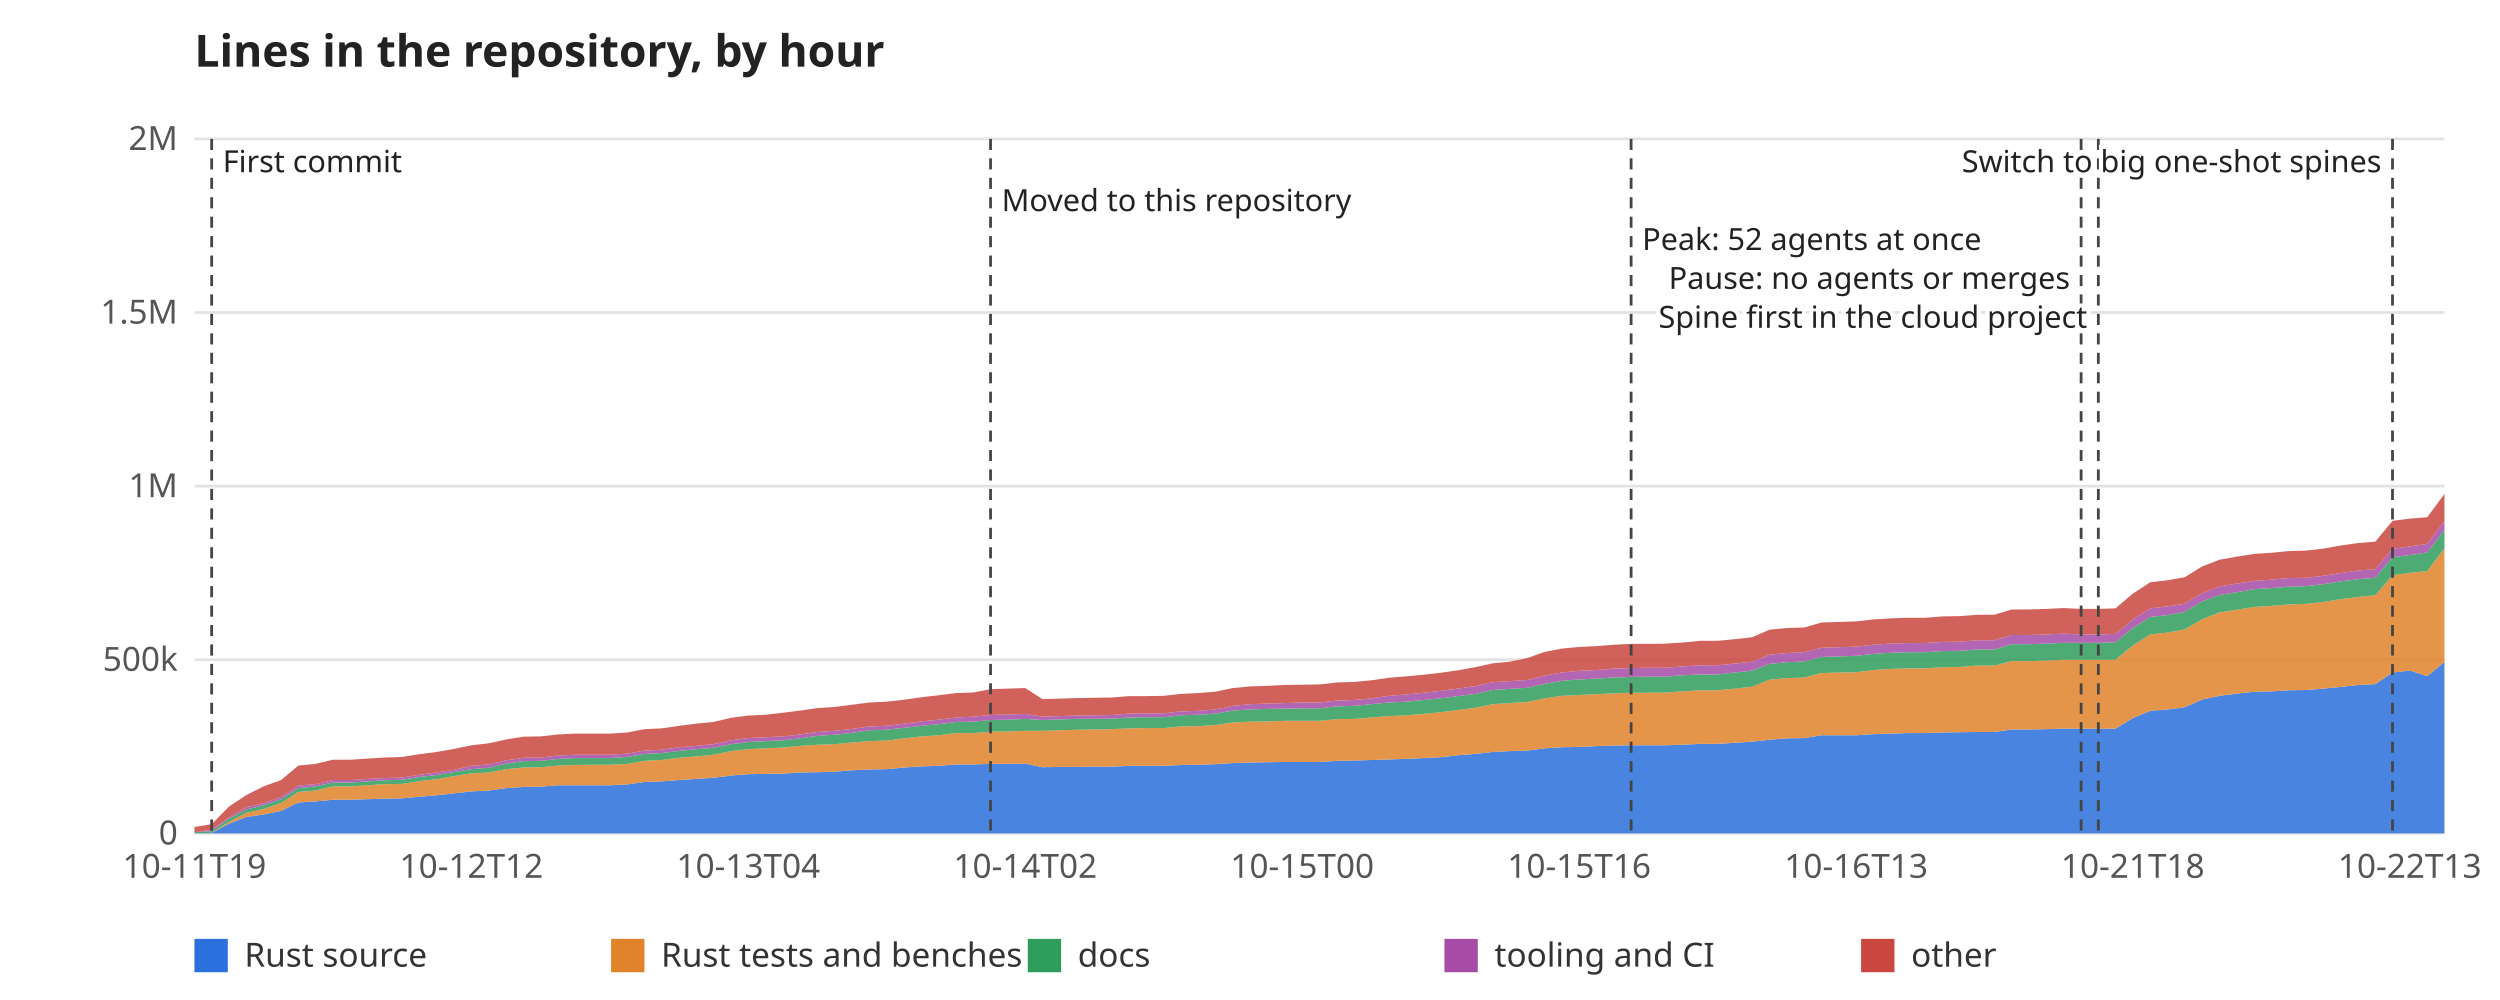
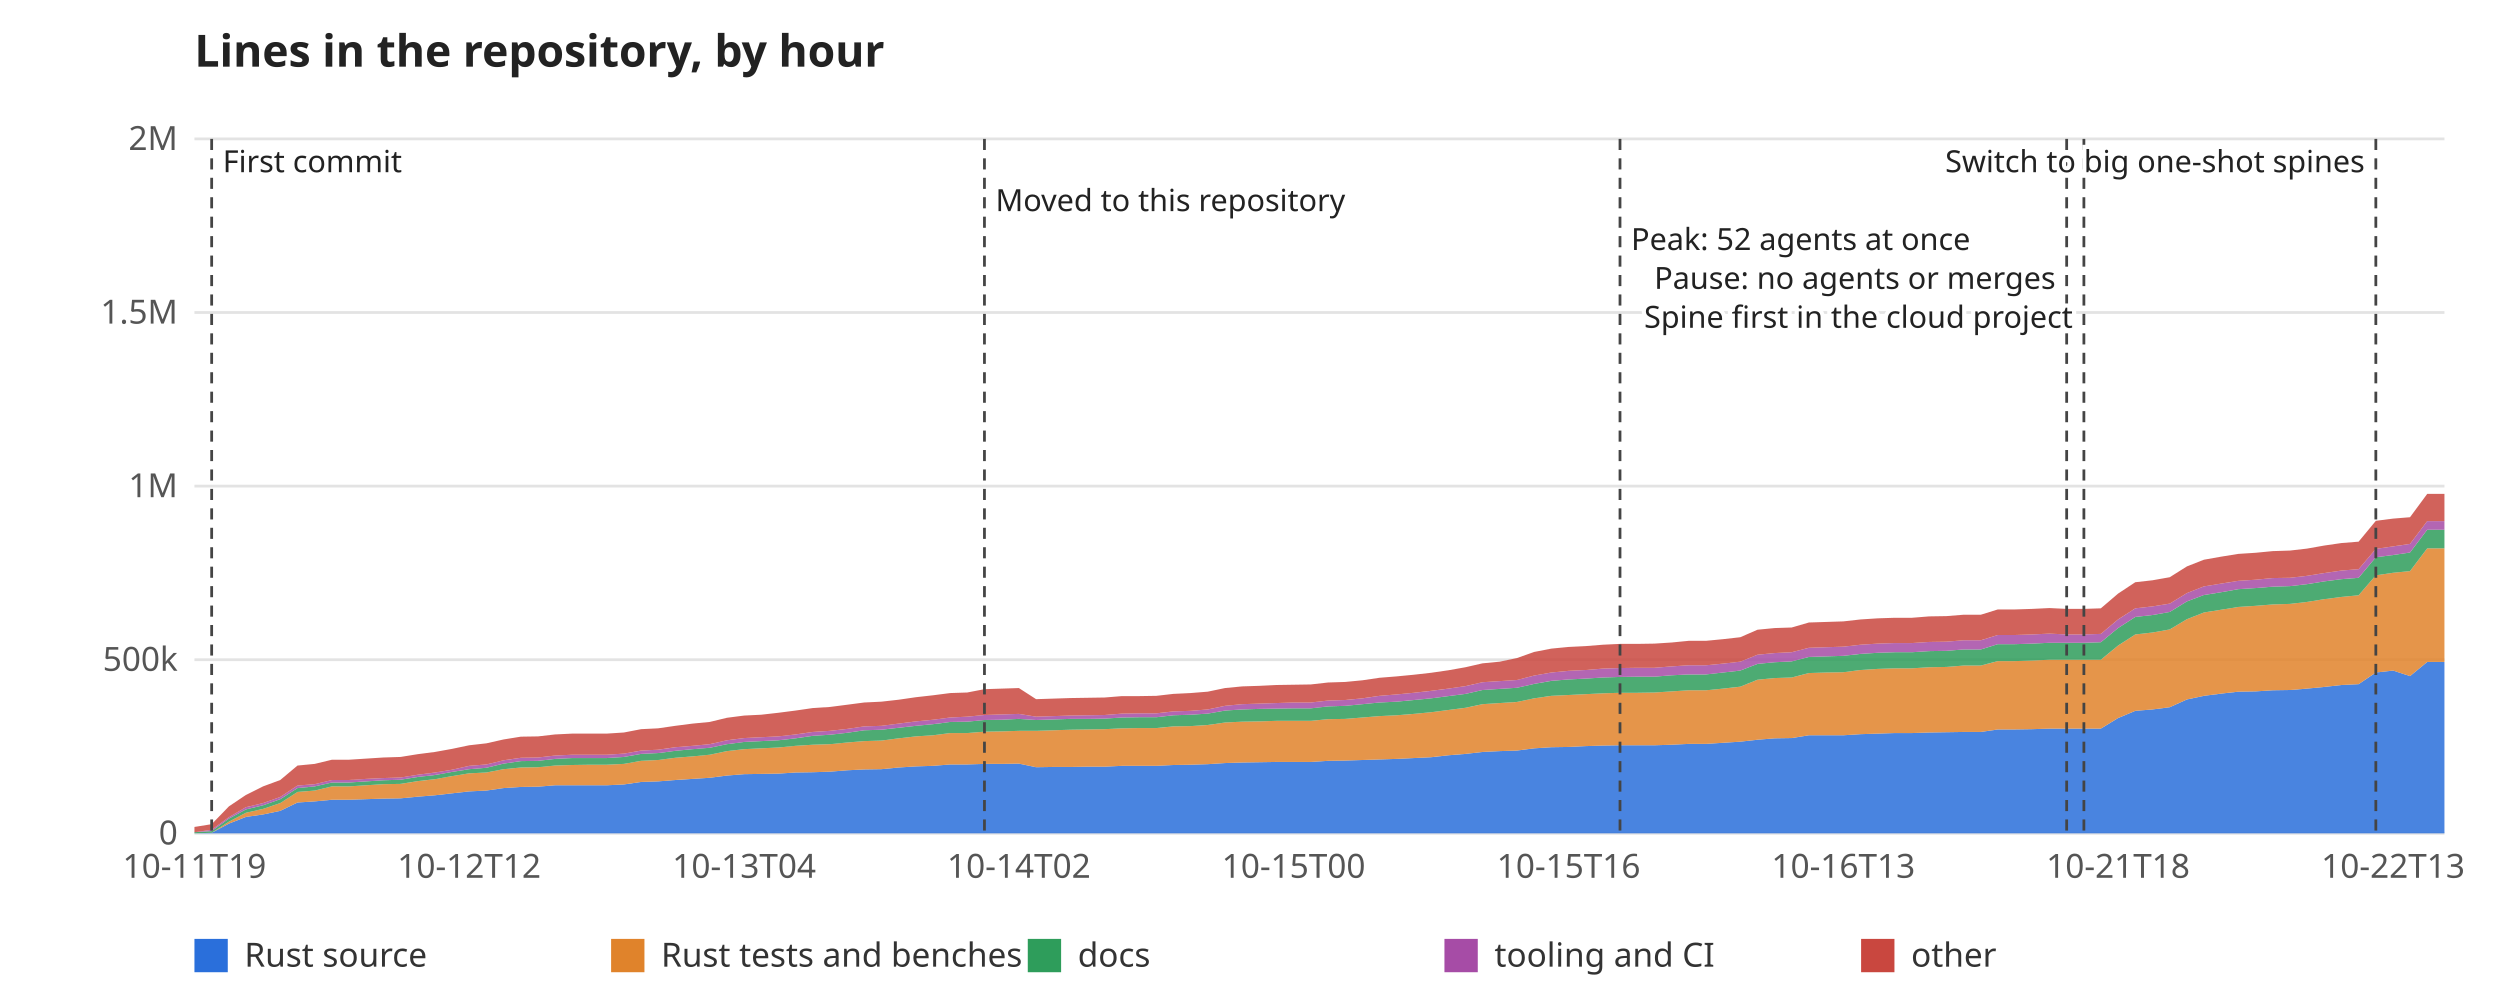
<svg xmlns="http://www.w3.org/2000/svg" viewBox="0 0 900 360" width="900" height="360" font-family="sans-serif" font-size="12">
  <rect width="900" height="360" fill="#fff" />
  <text x="70" y="24" font-size="16" font-weight="bold" fill="#222">Lines in the repository, by hour</text>
  <line x1="70" x2="880" y1="300.0" y2="300.0" stroke="#e3e3e3" />
  <text x="64" y="304.0" text-anchor="end" fill="#555">0</text>
  <line x1="70" x2="880" y1="237.5" y2="237.5" stroke="#e3e3e3" />
  <text x="64" y="241.5" text-anchor="end" fill="#555">500k</text>
  <line x1="70" x2="880" y1="175.0" y2="175.0" stroke="#e3e3e3" />
  <text x="64" y="179.0" text-anchor="end" fill="#555">1M</text>
  <line x1="70" x2="880" y1="112.5" y2="112.5" stroke="#e3e3e3" />
  <text x="64" y="116.5" text-anchor="end" fill="#555">1.5M</text>
  <line x1="70" x2="880" y1="50.0" y2="50.0" stroke="#e3e3e3" />
  <text x="64" y="54.0" text-anchor="end" fill="#555">2M</text>
  <text x="70.0" y="316" text-anchor="middle" fill="#555">10-11T19</text>
-   <text x="169.7" y="316" text-anchor="middle" fill="#555">10-12T12</text>
-   <text x="269.4" y="316" text-anchor="middle" fill="#555">10-13T04</text>
-   <text x="369.1" y="316" text-anchor="middle" fill="#555">10-14T02</text>
-   <text x="468.8" y="316" text-anchor="middle" fill="#555">10-15T00</text>
-   <text x="568.5" y="316" text-anchor="middle" fill="#555">10-15T16</text>
-   <text x="668.2" y="316" text-anchor="middle" fill="#555">10-16T13</text>
-   <text x="767.8" y="316" text-anchor="middle" fill="#555">10-21T18</text>
-   <text x="867.5" y="316" text-anchor="middle" fill="#555">10-22T13</text>
-   <polygon points="70.0,300.0 76.2,299.8 82.5,296.5 88.7,294.1 94.9,293.2 101.2,291.9 107.4,288.9 113.6,288.5 119.8,287.9 126.1,287.9 132.3,287.7 138.5,287.5 144.8,287.4 151.0,286.8 157.2,286.3 163.5,285.6 169.7,284.9 175.9,284.6 182.2,283.7 188.4,283.3 194.6,283.2 200.8,282.7 207.1,282.7 213.3,282.7 219.5,282.7 225.8,282.4 232.0,281.5 238.2,281.3 244.5,280.8 250.7,280.4 256.9,280.0 263.2,279.2 269.4,278.7 275.6,278.6 281.8,278.5 288.1,278.1 294.3,278.0 300.5,277.8 306.8,277.3 313.0,277.0 319.2,276.9 325.5,276.3 331.7,275.9 337.9,275.7 344.2,275.2 350.4,275.2 356.6,275.0 362.8,275.0 369.1,274.9 375.3,276.2 381.5,276.1 387.8,276.1 394.0,276.0 400.2,276.0 406.5,275.7 412.7,275.7 418.9,275.7 425.2,275.4 431.4,275.3 437.6,275.1 443.8,274.7 450.1,274.5 456.3,274.4 462.5,274.3 468.8,274.3 475.0,274.3 481.2,273.9 487.5,273.8 493.7,273.6 499.9,273.4 506.2,273.2 512.4,272.9 518.6,272.6 524.8,271.9 531.1,271.4 537.3,270.7 543.5,270.4 549.8,270.2 556.0,269.4 562.2,269.0 568.5,268.9 574.7,268.6 580.9,268.4 587.2,268.3 593.4,268.3 599.6,268.3 605.8,268.1 612.1,267.8 618.3,267.8 624.5,267.4 630.8,267.0 637.0,266.3 643.2,265.8 649.5,265.7 655.7,264.7 661.9,264.7 668.2,264.7 674.4,264.3 680.6,264.1 686.8,263.9 693.1,263.9 699.3,263.7 705.5,263.6 711.8,263.5 718.0,263.5 724.2,262.6 730.5,262.6 736.7,262.5 742.9,262.3 749.2,262.3 755.4,262.3 761.6,262.3 767.8,258.5 774.1,255.9 780.3,255.4 786.5,254.6 792.8,251.8 799.0,250.5 805.2,249.7 811.5,249.0 817.7,248.9 823.9,248.5 830.2,248.4 836.4,247.9 842.6,247.3 848.8,246.6 855.1,246.3 861.3,242.1 867.5,241.4 873.8,243.4 880.0,238.3 880.0,300.0 873.8,300.0 867.5,300.0 861.3,300.0 855.1,300.0 848.8,300.0 842.6,300.0 836.4,300.0 830.2,300.0 823.9,300.0 817.7,300.0 811.5,300.0 805.2,300.0 799.0,300.0 792.8,300.0 786.5,300.0 780.3,300.0 774.1,300.0 767.8,300.0 761.6,300.0 755.4,300.0 749.2,300.0 742.9,300.0 736.7,300.0 730.5,300.0 724.2,300.0 718.0,300.0 711.8,300.0 705.5,300.0 699.3,300.0 693.1,300.0 686.8,300.0 680.6,300.0 674.4,300.0 668.2,300.0 661.9,300.0 655.7,300.0 649.5,300.0 643.2,300.0 637.0,300.0 630.8,300.0 624.5,300.0 618.3,300.0 612.1,300.0 605.8,300.0 599.6,300.0 593.4,300.0 587.2,300.0 580.9,300.0 574.7,300.0 568.5,300.0 562.2,300.0 556.0,300.0 549.8,300.0 543.5,300.0 537.3,300.0 531.1,300.0 524.8,300.0 518.6,300.0 512.4,300.0 506.2,300.0 499.9,300.0 493.7,300.0 487.5,300.0 481.2,300.0 475.0,300.0 468.8,300.0 462.5,300.0 456.3,300.0 450.1,300.0 443.8,300.0 437.6,300.0 431.4,300.0 425.2,300.0 418.9,300.0 412.7,300.0 406.5,300.0 400.2,300.0 394.0,300.0 387.8,300.0 381.5,300.0 375.3,300.0 369.1,300.0 362.8,300.0 356.6,300.0 350.4,300.0 344.2,300.0 337.9,300.0 331.7,300.0 325.5,300.0 319.2,300.0 313.0,300.0 306.8,300.0 300.5,300.0 294.3,300.0 288.1,300.0 281.8,300.0 275.6,300.0 269.4,300.0 263.2,300.0 256.9,300.0 250.7,300.0 244.5,300.0 238.2,300.0 232.0,300.0 225.8,300.0 219.5,300.0 213.3,300.0 207.1,300.0 200.8,300.0 194.6,300.0 188.4,300.0 182.2,300.0 175.9,300.0 169.7,300.0 163.5,300.0 157.2,300.0 151.0,300.0 144.8,300.0 138.5,300.0 132.3,300.0 126.1,300.0 119.8,300.0 113.6,300.0 107.4,300.0 101.2,300.0 94.9,300.0 88.7,300.0 82.5,300.0 76.2,300.0 70.0,300.0" fill="#2a6fdb" fill-opacity="0.85" />
-   <polygon points="70.0,300.0 76.2,299.8 82.5,295.8 88.7,292.6 94.9,291.2 101.2,289.1 107.4,285.1 113.6,284.6 119.8,283.1 126.1,283.1 132.3,282.7 138.5,282.3 144.8,282.2 151.0,281.2 157.2,280.5 163.5,279.4 169.7,278.4 175.9,278.1 182.2,276.9 188.4,276.3 194.6,276.2 200.8,275.6 207.1,275.4 213.3,275.3 219.5,275.3 225.8,275.0 232.0,273.9 238.2,273.6 244.5,272.8 250.7,272.3 256.9,271.7 263.2,270.4 269.4,269.7 275.6,269.4 281.8,269.1 288.1,268.5 294.3,268.1 300.5,267.9 306.8,267.3 313.0,266.8 319.2,266.6 325.5,265.8 331.7,265.1 337.9,264.7 344.2,263.9 350.4,263.9 356.6,263.4 362.8,263.3 369.1,263.1 375.3,263.1 381.5,262.9 387.8,262.7 394.0,262.6 400.2,262.5 406.5,262.2 412.7,262.1 418.9,262.1 425.2,261.5 431.4,261.4 437.6,261.0 443.8,260.1 450.1,259.8 456.3,259.7 462.5,259.5 468.8,259.5 475.0,259.5 481.2,258.9 487.5,258.8 493.7,258.3 499.9,257.8 506.2,257.5 512.4,257.0 518.6,256.4 524.8,255.6 531.1,254.8 537.3,253.5 543.5,253.1 549.8,252.7 556.0,251.4 562.2,250.5 568.5,250.2 574.7,249.9 580.9,249.6 587.2,249.4 593.4,249.4 599.6,249.3 605.8,248.9 612.1,248.5 618.3,248.5 624.5,247.9 630.8,247.2 637.0,244.7 643.2,244.1 649.5,243.9 655.7,242.3 661.9,242.1 668.2,242.0 674.4,241.2 680.6,240.8 686.8,240.6 693.1,240.6 699.3,240.2 705.5,240.1 711.8,239.6 718.0,239.6 724.2,238.0 730.5,238.0 736.7,237.8 742.9,237.5 749.2,237.5 755.4,237.5 761.6,237.5 767.8,232.4 774.1,228.4 780.3,227.7 786.5,226.6 792.8,222.9 799.0,220.5 805.2,219.5 811.5,218.5 817.7,218.1 823.9,217.6 830.2,217.4 836.4,216.7 842.6,215.7 848.8,214.9 855.1,214.3 861.3,207.1 867.5,206.2 873.8,205.6 880.0,197.4 880.0,238.3 873.8,243.4 867.5,241.4 861.3,242.1 855.1,246.3 848.8,246.6 842.6,247.3 836.4,247.9 830.2,248.4 823.9,248.5 817.7,248.9 811.5,249.0 805.2,249.7 799.0,250.5 792.8,251.8 786.5,254.6 780.3,255.4 774.1,255.9 767.8,258.5 761.6,262.3 755.4,262.3 749.2,262.3 742.9,262.3 736.7,262.5 730.5,262.6 724.2,262.6 718.0,263.5 711.8,263.5 705.5,263.6 699.3,263.7 693.1,263.9 686.8,263.9 680.6,264.1 674.4,264.3 668.2,264.7 661.9,264.7 655.7,264.7 649.5,265.7 643.2,265.8 637.0,266.3 630.8,267.0 624.5,267.4 618.3,267.8 612.1,267.8 605.8,268.1 599.6,268.3 593.4,268.3 587.2,268.3 580.9,268.4 574.7,268.6 568.5,268.9 562.2,269.0 556.0,269.4 549.8,270.2 543.5,270.4 537.3,270.7 531.1,271.4 524.8,271.9 518.6,272.6 512.4,272.9 506.2,273.2 499.9,273.4 493.7,273.6 487.5,273.8 481.2,273.9 475.0,274.3 468.8,274.3 462.5,274.3 456.3,274.4 450.1,274.5 443.8,274.7 437.6,275.1 431.4,275.3 425.2,275.4 418.9,275.7 412.7,275.7 406.5,275.7 400.2,276.0 394.0,276.0 387.8,276.1 381.5,276.1 375.3,276.2 369.1,274.9 362.8,275.0 356.6,275.0 350.4,275.2 344.2,275.2 337.9,275.7 331.7,275.9 325.5,276.3 319.2,276.9 313.0,277.0 306.8,277.3 300.5,277.8 294.3,278.0 288.1,278.1 281.8,278.5 275.6,278.6 269.4,278.7 263.2,279.2 256.9,280.0 250.7,280.4 244.5,280.8 238.2,281.3 232.0,281.5 225.8,282.4 219.5,282.7 213.3,282.7 207.1,282.7 200.8,282.7 194.6,283.2 188.4,283.3 182.2,283.7 175.9,284.6 169.7,284.9 163.5,285.6 157.2,286.3 151.0,286.8 144.8,287.4 138.5,287.5 132.3,287.7 126.1,287.9 119.8,287.9 113.6,288.5 107.4,288.9 101.2,291.9 94.9,293.2 88.7,294.1 82.5,296.5 76.2,299.8 70.0,300.0" fill="#e0832b" fill-opacity="0.85" />
-   <polygon points="70.0,299.6 76.2,299.2 82.5,294.7 88.7,291.4 94.9,289.9 101.2,287.7 107.4,283.7 113.6,283.1 119.8,281.7 126.1,281.7 132.3,281.3 138.5,280.9 144.8,280.7 151.0,279.7 157.2,279.0 163.5,277.9 169.7,276.9 175.9,276.4 182.2,274.9 188.4,274.0 194.6,273.9 200.8,273.2 207.1,272.9 213.3,272.9 219.5,272.9 225.8,272.5 232.0,271.4 238.2,271.1 244.5,270.3 250.7,269.7 256.9,269.2 263.2,267.9 269.4,267.1 275.6,266.8 281.8,266.5 288.1,265.8 294.3,264.9 300.5,264.5 306.8,263.8 313.0,262.9 319.2,262.7 325.5,262.0 331.7,261.3 337.9,260.7 344.2,259.9 350.4,259.8 356.6,259.2 362.8,259.1 369.1,258.8 375.3,259.2 381.5,259.0 387.8,258.8 394.0,258.8 400.2,258.7 406.5,258.3 412.7,258.2 418.9,258.2 425.2,257.5 431.4,257.3 437.6,256.9 443.8,255.8 450.1,255.4 456.3,255.2 462.5,255.1 468.8,255.0 475.0,255.0 481.2,254.3 487.5,254.1 493.7,253.5 499.9,252.9 506.2,252.6 512.4,252.0 518.6,251.4 524.8,250.6 531.1,249.8 537.3,248.4 543.5,248.0 549.8,247.6 556.0,246.2 562.2,245.1 568.5,244.6 574.7,244.3 580.9,243.9 587.2,243.7 593.4,243.6 599.6,243.6 605.8,243.1 612.1,242.8 618.3,242.8 624.5,242.1 630.8,241.4 637.0,239.0 643.2,238.4 649.5,238.1 655.7,236.5 661.9,236.3 668.2,236.1 674.4,235.4 680.6,235.0 686.8,234.8 693.1,234.8 699.3,234.4 705.5,234.3 711.8,233.8 718.0,233.8 724.2,231.9 730.5,231.9 736.7,231.7 742.9,231.4 749.2,231.4 755.4,231.4 761.6,231.2 767.8,226.1 774.1,222.1 780.3,221.4 786.5,220.3 792.8,216.5 799.0,214.2 805.2,213.2 811.5,212.1 817.7,211.7 823.9,211.2 830.2,211.0 836.4,210.3 842.6,209.3 848.8,208.5 855.1,208.0 861.3,200.6 867.5,199.8 873.8,198.9 880.0,190.7 880.0,197.4 873.8,205.6 867.5,206.2 861.3,207.1 855.1,214.3 848.8,214.9 842.6,215.7 836.4,216.7 830.2,217.4 823.9,217.6 817.7,218.1 811.5,218.5 805.2,219.5 799.0,220.5 792.8,222.9 786.5,226.6 780.3,227.7 774.1,228.4 767.8,232.4 761.6,237.5 755.4,237.5 749.2,237.5 742.9,237.5 736.7,237.8 730.5,238.0 724.2,238.0 718.0,239.6 711.8,239.6 705.5,240.1 699.3,240.2 693.1,240.6 686.8,240.6 680.6,240.8 674.4,241.2 668.2,242.0 661.9,242.1 655.7,242.3 649.5,243.9 643.2,244.1 637.0,244.7 630.8,247.2 624.5,247.9 618.3,248.5 612.1,248.5 605.8,248.9 599.6,249.3 593.4,249.4 587.2,249.4 580.9,249.6 574.7,249.9 568.5,250.2 562.2,250.5 556.0,251.4 549.8,252.7 543.5,253.1 537.3,253.5 531.1,254.8 524.8,255.6 518.6,256.4 512.4,257.0 506.2,257.5 499.9,257.8 493.7,258.3 487.5,258.8 481.2,258.9 475.0,259.5 468.8,259.5 462.5,259.5 456.3,259.7 450.1,259.8 443.8,260.1 437.6,261.0 431.4,261.4 425.2,261.5 418.9,262.1 412.7,262.1 406.5,262.2 400.2,262.5 394.0,262.6 387.8,262.7 381.5,262.9 375.3,263.1 369.1,263.1 362.8,263.3 356.6,263.4 350.4,263.9 344.2,263.9 337.9,264.7 331.7,265.1 325.5,265.8 319.2,266.6 313.0,266.8 306.8,267.3 300.5,267.9 294.3,268.1 288.1,268.5 281.8,269.1 275.6,269.4 269.4,269.7 263.2,270.4 256.9,271.7 250.7,272.3 244.5,272.8 238.2,273.6 232.0,273.9 225.8,275.0 219.5,275.3 213.3,275.3 207.1,275.4 200.8,275.6 194.6,276.2 188.4,276.3 182.2,276.9 175.9,278.1 169.7,278.4 163.5,279.4 157.2,280.5 151.0,281.2 144.8,282.2 138.5,282.3 132.3,282.7 126.1,283.1 119.8,283.1 113.6,284.6 107.4,285.1 101.2,289.1 94.9,291.2 88.7,292.6 82.5,295.8 76.2,299.8 70.0,300.0" fill="#2e9d5b" fill-opacity="0.85" />
-   <polygon points="70.0,299.6 76.2,298.7 82.5,294.2 88.7,290.6 94.9,289.1 101.2,286.9 107.4,282.8 113.6,282.3 119.8,280.8 126.1,280.8 132.3,280.4 138.5,280.1 144.8,279.9 151.0,278.9 157.2,278.1 163.5,277.1 169.7,275.7 175.9,275.2 182.2,273.7 188.4,272.8 194.6,272.7 200.8,272.0 207.1,271.7 213.3,271.7 219.5,271.7 225.8,271.3 232.0,270.2 238.2,269.9 244.5,269.0 250.7,268.5 256.9,267.9 263.2,266.5 269.4,265.7 275.6,265.4 281.8,265.1 288.1,264.4 294.3,263.5 300.5,263.1 306.8,262.4 313.0,261.5 319.2,261.3 325.5,260.5 331.7,259.7 337.9,259.1 344.2,258.3 350.4,258.0 356.6,257.4 362.8,257.2 369.1,257.0 375.3,258.0 381.5,257.8 387.8,257.6 394.0,257.5 400.2,257.4 406.5,256.9 412.7,256.8 418.9,256.8 425.2,256.1 431.4,255.9 437.6,255.4 443.8,254.1 450.1,253.5 456.3,253.3 462.5,253.1 468.8,252.9 475.0,252.9 481.2,252.2 487.5,252.0 493.7,251.4 499.9,250.5 506.2,250.0 512.4,249.4 518.6,248.7 524.8,247.9 531.1,247.0 537.3,245.6 543.5,245.2 549.8,244.8 556.0,243.2 562.2,242.1 568.5,241.5 574.7,241.2 580.9,240.7 587.2,240.5 593.4,240.4 599.6,240.4 605.8,239.9 612.1,239.5 618.3,239.5 624.5,238.9 630.8,238.2 637.0,235.7 643.2,235.1 649.5,234.8 655.7,233.2 661.9,233.0 668.2,232.8 674.4,232.1 680.6,231.7 686.8,231.5 693.1,231.5 699.3,231.1 705.5,231.0 711.8,230.5 718.0,230.5 724.2,228.6 730.5,228.6 736.7,228.4 742.9,228.1 749.2,228.4 755.4,228.4 761.6,228.2 767.8,223.0 774.1,219.0 780.3,218.3 786.5,217.3 792.8,213.5 799.0,211.1 805.2,210.1 811.5,209.1 817.7,208.7 823.9,208.1 830.2,208.0 836.4,207.3 842.6,206.3 848.8,205.4 855.1,204.9 861.3,197.6 867.5,196.7 873.8,195.8 880.0,187.6 880.0,190.7 873.8,198.9 867.5,199.8 861.3,200.6 855.1,208.0 848.8,208.5 842.6,209.3 836.4,210.3 830.2,211.0 823.9,211.2 817.7,211.7 811.5,212.1 805.2,213.2 799.0,214.2 792.8,216.5 786.5,220.3 780.3,221.4 774.1,222.1 767.8,226.1 761.6,231.2 755.4,231.4 749.2,231.4 742.9,231.4 736.7,231.7 730.5,231.9 724.2,231.9 718.0,233.8 711.8,233.8 705.5,234.3 699.3,234.4 693.1,234.8 686.8,234.8 680.6,235.0 674.4,235.4 668.2,236.1 661.9,236.3 655.7,236.5 649.5,238.1 643.2,238.4 637.0,239.0 630.8,241.4 624.5,242.1 618.3,242.8 612.1,242.8 605.8,243.1 599.6,243.6 593.4,243.6 587.2,243.7 580.9,243.9 574.7,244.3 568.5,244.6 562.2,245.1 556.0,246.2 549.8,247.6 543.5,248.0 537.3,248.4 531.1,249.8 524.8,250.6 518.6,251.4 512.4,252.0 506.2,252.6 499.9,252.9 493.7,253.5 487.5,254.1 481.2,254.3 475.0,255.0 468.8,255.0 462.5,255.1 456.3,255.2 450.1,255.4 443.8,255.8 437.6,256.9 431.4,257.3 425.2,257.5 418.9,258.2 412.7,258.2 406.5,258.3 400.2,258.7 394.0,258.8 387.8,258.8 381.5,259.0 375.3,259.2 369.1,258.8 362.8,259.1 356.6,259.2 350.4,259.8 344.2,259.9 337.9,260.7 331.7,261.3 325.5,262.0 319.2,262.7 313.0,262.9 306.8,263.8 300.5,264.5 294.3,264.9 288.1,265.8 281.8,266.5 275.6,266.8 269.4,267.1 263.2,267.9 256.9,269.2 250.7,269.7 244.5,270.3 238.2,271.1 232.0,271.4 225.8,272.5 219.5,272.9 213.3,272.9 207.1,272.9 200.8,273.2 194.6,273.9 188.4,274.0 182.2,274.9 175.9,276.4 169.7,276.9 163.5,277.9 157.2,279.0 151.0,279.7 144.8,280.7 138.5,280.9 132.3,281.3 126.1,281.7 119.8,281.7 113.6,283.1 107.4,283.7 101.2,287.7 94.9,289.9 88.7,291.4 82.5,294.7 76.2,299.2 70.0,299.6" fill="#a64ca6" fill-opacity="0.85" />
-   <polygon points="70.0,297.7 76.2,296.7 82.5,290.3 88.7,286.2 94.9,283.1 101.2,280.8 107.4,275.6 113.6,275.0 119.8,273.5 126.1,273.5 132.3,273.1 138.5,272.7 144.8,272.5 151.0,271.5 157.2,270.7 163.5,269.6 169.7,268.3 175.9,267.6 182.2,266.2 188.4,265.2 194.6,265.1 200.8,264.4 207.1,264.1 213.3,264.1 219.5,264.1 225.8,263.7 232.0,262.5 238.2,262.2 244.5,261.3 250.7,260.5 256.9,259.9 263.2,258.4 269.4,257.6 275.6,257.3 281.8,256.6 288.1,255.8 294.3,254.9 300.5,254.5 306.8,253.7 313.0,252.9 319.2,252.6 325.5,251.9 331.7,251.0 337.9,250.3 344.2,249.5 350.4,249.3 356.6,248.1 362.8,247.9 369.1,247.7 375.3,251.7 381.5,251.5 387.8,251.3 394.0,251.2 400.2,251.1 406.5,250.6 412.7,250.6 418.9,250.5 425.2,249.8 431.4,249.5 437.6,249.0 443.8,247.7 450.1,247.1 456.3,246.9 462.5,246.6 468.8,246.5 475.0,246.4 481.2,245.7 487.5,245.5 493.7,244.9 499.9,244.0 506.2,243.5 512.4,242.9 518.6,242.2 524.8,241.3 531.1,240.2 537.3,238.8 543.5,238.2 549.8,236.9 556.0,234.7 562.2,233.5 568.5,232.9 574.7,232.6 580.9,232.1 587.2,231.8 593.4,231.8 599.6,231.7 605.8,231.3 612.1,230.7 618.3,230.7 624.5,230.1 630.8,229.4 637.0,226.7 643.2,226.1 649.5,225.9 655.7,224.1 661.9,223.9 668.2,223.7 674.4,223.0 680.6,222.6 686.8,222.4 693.1,222.4 699.3,221.9 705.5,221.8 711.8,221.3 718.0,221.3 724.2,219.4 730.5,219.4 736.7,219.2 742.9,218.9 749.2,219.2 755.4,219.2 761.6,219.0 767.8,213.7 774.1,209.6 780.3,208.9 786.5,207.8 792.8,203.9 799.0,201.5 805.2,200.4 811.5,199.4 817.7,199.0 823.9,198.4 830.2,198.2 836.4,197.5 842.6,196.4 848.8,195.5 855.1,195.0 861.3,187.5 867.5,186.7 873.8,186.2 880.0,177.8 880.0,187.6 873.8,195.8 867.5,196.7 861.3,197.6 855.1,204.9 848.8,205.4 842.6,206.3 836.4,207.3 830.2,208.0 823.9,208.1 817.7,208.7 811.5,209.1 805.2,210.1 799.0,211.1 792.8,213.5 786.5,217.3 780.3,218.3 774.1,219.0 767.8,223.0 761.6,228.2 755.4,228.4 749.2,228.4 742.9,228.1 736.7,228.4 730.5,228.6 724.2,228.6 718.0,230.5 711.8,230.5 705.5,231.0 699.3,231.1 693.1,231.5 686.8,231.5 680.6,231.7 674.4,232.1 668.2,232.8 661.9,233.0 655.7,233.2 649.5,234.8 643.2,235.1 637.0,235.7 630.8,238.2 624.5,238.9 618.3,239.5 612.1,239.5 605.8,239.9 599.6,240.4 593.4,240.4 587.2,240.5 580.9,240.7 574.7,241.2 568.5,241.5 562.2,242.1 556.0,243.2 549.8,244.8 543.5,245.2 537.3,245.6 531.1,247.0 524.8,247.9 518.6,248.7 512.4,249.4 506.2,250.0 499.9,250.5 493.7,251.4 487.5,252.0 481.2,252.2 475.0,252.9 468.8,252.9 462.5,253.1 456.3,253.3 450.1,253.5 443.8,254.1 437.6,255.4 431.4,255.9 425.2,256.1 418.9,256.8 412.7,256.8 406.5,256.9 400.2,257.4 394.0,257.5 387.8,257.6 381.5,257.8 375.3,258.0 369.1,257.0 362.8,257.2 356.6,257.4 350.4,258.0 344.2,258.3 337.9,259.1 331.7,259.7 325.5,260.5 319.2,261.3 313.0,261.5 306.8,262.4 300.5,263.1 294.3,263.5 288.1,264.4 281.8,265.1 275.6,265.4 269.4,265.7 263.2,266.5 256.9,267.9 250.7,268.5 244.5,269.0 238.2,269.9 232.0,270.2 225.8,271.3 219.5,271.7 213.3,271.7 207.1,271.7 200.8,272.0 194.6,272.7 188.4,272.8 182.2,273.7 175.9,275.2 169.7,275.7 163.5,277.1 157.2,278.1 151.0,278.9 144.8,279.9 138.5,280.1 132.3,280.4 126.1,280.8 119.8,280.8 113.6,282.3 107.4,282.8 101.2,286.9 94.9,289.1 88.7,290.6 82.5,294.2 76.2,298.7 70.0,299.6" fill="#c9473f" fill-opacity="0.85" />
+   <text x="168.9" y="316" text-anchor="middle" fill="#555">10-12T12</text>
+   <text x="267.9" y="316" text-anchor="middle" fill="#555">10-13T04</text>
+   <text x="366.8" y="316" text-anchor="middle" fill="#555">10-14T02</text>
+   <text x="465.7" y="316" text-anchor="middle" fill="#555">10-15T00</text>
+   <text x="564.7" y="316" text-anchor="middle" fill="#555">10-15T16</text>
+   <text x="663.6" y="316" text-anchor="middle" fill="#555">10-16T13</text>
+   <text x="762.5" y="316" text-anchor="middle" fill="#555">10-21T18</text>
+   <text x="861.5" y="316" text-anchor="middle" fill="#555">10-22T13</text>
+   <polygon points="70.0,300.0 76.2,299.8 82.4,296.5 88.5,294.1 94.7,293.2 100.9,291.9 107.1,288.9 113.3,288.5 119.5,287.9 125.6,287.9 131.8,287.7 138.0,287.5 144.2,287.4 150.4,286.8 156.6,286.3 162.7,285.6 168.9,284.9 175.1,284.6 181.3,283.7 187.5,283.3 193.7,283.2 199.8,282.7 206.0,282.7 212.2,282.7 218.4,282.7 224.6,282.4 230.8,281.5 236.9,281.3 243.1,280.8 249.3,280.4 255.5,280.0 261.7,279.2 267.9,278.7 274.0,278.6 280.2,278.5 286.4,278.1 292.6,278.0 298.8,277.8 305.0,277.3 311.1,277.0 317.3,276.9 323.5,276.3 329.7,275.9 335.9,275.7 342.1,275.2 348.2,275.2 354.4,275.0 360.6,275.0 366.8,274.9 373.0,276.2 379.2,276.1 385.3,276.1 391.5,276.0 397.7,276.0 403.9,275.7 410.1,275.7 416.3,275.7 422.4,275.4 428.6,275.3 434.8,275.1 441.0,274.7 447.2,274.5 453.4,274.4 459.5,274.3 465.7,274.3 471.9,274.3 478.1,273.9 484.3,273.8 490.5,273.6 496.6,273.4 502.8,273.2 509.0,272.9 515.2,272.6 521.4,271.9 527.6,271.4 533.7,270.7 539.9,270.4 546.1,270.2 552.3,269.4 558.5,269.0 564.7,268.9 570.8,268.6 577.0,268.4 583.2,268.3 589.4,268.3 595.6,268.3 601.8,268.1 607.9,267.8 614.1,267.8 620.3,267.4 626.5,267.0 632.7,266.3 638.9,265.8 645.0,265.7 651.2,264.7 657.4,264.7 663.6,264.7 669.8,264.3 676.0,264.1 682.1,263.9 688.3,263.9 694.5,263.7 700.7,263.6 706.9,263.5 713.1,263.5 719.2,262.6 725.4,262.6 731.6,262.5 737.8,262.3 744.0,262.3 750.2,262.3 756.3,262.3 762.5,258.5 768.7,255.9 774.9,255.4 781.1,254.6 787.3,251.8 793.4,250.5 799.6,249.7 805.8,249.0 812.0,248.9 818.2,248.5 824.4,248.4 830.5,247.9 836.7,247.3 842.9,246.6 849.1,246.3 855.3,242.1 861.5,241.4 867.6,243.4 873.8,238.3 880.0,238.3 880.0,300.0 873.8,300.0 867.6,300.0 861.5,300.0 855.3,300.0 849.1,300.0 842.9,300.0 836.7,300.0 830.5,300.0 824.4,300.0 818.2,300.0 812.0,300.0 805.8,300.0 799.6,300.0 793.4,300.0 787.3,300.0 781.1,300.0 774.9,300.0 768.7,300.0 762.5,300.0 756.3,300.0 750.2,300.0 744.0,300.0 737.8,300.0 731.6,300.0 725.4,300.0 719.2,300.0 713.1,300.0 706.9,300.0 700.7,300.0 694.5,300.0 688.3,300.0 682.1,300.0 676.0,300.0 669.8,300.0 663.6,300.0 657.4,300.0 651.2,300.0 645.0,300.0 638.9,300.0 632.7,300.0 626.5,300.0 620.3,300.0 614.1,300.0 607.9,300.0 601.8,300.0 595.6,300.0 589.4,300.0 583.2,300.0 577.0,300.0 570.8,300.0 564.7,300.0 558.5,300.0 552.3,300.0 546.1,300.0 539.9,300.0 533.7,300.0 527.6,300.0 521.4,300.0 515.2,300.0 509.0,300.0 502.8,300.0 496.6,300.0 490.5,300.0 484.3,300.0 478.1,300.0 471.9,300.0 465.7,300.0 459.5,300.0 453.4,300.0 447.2,300.0 441.0,300.0 434.8,300.0 428.6,300.0 422.4,300.0 416.3,300.0 410.1,300.0 403.9,300.0 397.7,300.0 391.5,300.0 385.3,300.0 379.2,300.0 373.0,300.0 366.8,300.0 360.6,300.0 354.4,300.0 348.2,300.0 342.1,300.0 335.9,300.0 329.7,300.0 323.5,300.0 317.3,300.0 311.1,300.0 305.0,300.0 298.8,300.0 292.6,300.0 286.4,300.0 280.2,300.0 274.0,300.0 267.9,300.0 261.7,300.0 255.5,300.0 249.3,300.0 243.1,300.0 236.9,300.0 230.8,300.0 224.6,300.0 218.4,300.0 212.2,300.0 206.0,300.0 199.8,300.0 193.7,300.0 187.5,300.0 181.3,300.0 175.1,300.0 168.9,300.0 162.7,300.0 156.6,300.0 150.4,300.0 144.2,300.0 138.0,300.0 131.8,300.0 125.6,300.0 119.5,300.0 113.3,300.0 107.1,300.0 100.9,300.0 94.7,300.0 88.5,300.0 82.4,300.0 76.2,300.0 70.0,300.0" fill="#2a6fdb" fill-opacity="0.85" />
+   <polygon points="70.0,300.0 76.2,299.8 82.4,295.8 88.5,292.6 94.7,291.2 100.9,289.1 107.1,285.1 113.3,284.6 119.5,283.1 125.6,283.1 131.8,282.7 138.0,282.3 144.2,282.2 150.4,281.2 156.6,280.5 162.7,279.4 168.9,278.4 175.1,278.1 181.3,276.9 187.5,276.3 193.7,276.2 199.8,275.6 206.0,275.4 212.2,275.3 218.4,275.3 224.6,275.0 230.8,273.9 236.9,273.6 243.1,272.8 249.3,272.3 255.5,271.7 261.7,270.4 267.9,269.7 274.0,269.4 280.2,269.1 286.4,268.5 292.6,268.1 298.8,267.9 305.0,267.3 311.1,266.8 317.3,266.6 323.5,265.8 329.7,265.1 335.9,264.7 342.1,263.9 348.2,263.9 354.4,263.4 360.6,263.3 366.8,263.1 373.0,263.1 379.2,262.9 385.3,262.7 391.5,262.6 397.7,262.5 403.9,262.2 410.1,262.1 416.3,262.1 422.4,261.5 428.6,261.4 434.8,261.0 441.0,260.1 447.2,259.8 453.4,259.7 459.5,259.5 465.7,259.5 471.9,259.5 478.1,258.9 484.3,258.8 490.5,258.3 496.6,257.8 502.8,257.5 509.0,257.0 515.2,256.4 521.4,255.6 527.6,254.8 533.7,253.5 539.9,253.1 546.1,252.7 552.3,251.4 558.5,250.5 564.7,250.2 570.8,249.9 577.0,249.6 583.2,249.4 589.4,249.4 595.6,249.3 601.8,248.9 607.9,248.5 614.1,248.5 620.3,247.9 626.5,247.2 632.7,244.7 638.9,244.1 645.0,243.9 651.2,242.3 657.4,242.1 663.6,242.0 669.8,241.2 676.0,240.8 682.1,240.6 688.3,240.6 694.5,240.2 700.7,240.1 706.9,239.6 713.1,239.6 719.2,238.0 725.4,238.0 731.6,237.8 737.8,237.5 744.0,237.5 750.2,237.5 756.3,237.5 762.5,232.4 768.7,228.4 774.9,227.7 781.1,226.6 787.3,222.9 793.4,220.5 799.6,219.5 805.8,218.5 812.0,218.1 818.2,217.6 824.4,217.4 830.5,216.7 836.7,215.7 842.9,214.9 849.1,214.3 855.3,207.1 861.5,206.2 867.6,205.6 873.8,197.4 880.0,197.4 880.0,238.3 873.8,238.3 867.6,243.4 861.5,241.4 855.3,242.1 849.1,246.3 842.9,246.6 836.7,247.3 830.5,247.9 824.4,248.4 818.2,248.5 812.0,248.9 805.8,249.0 799.6,249.7 793.4,250.5 787.3,251.8 781.1,254.6 774.9,255.4 768.7,255.9 762.5,258.5 756.3,262.3 750.2,262.3 744.0,262.3 737.8,262.3 731.6,262.5 725.4,262.6 719.2,262.6 713.1,263.5 706.9,263.5 700.7,263.6 694.5,263.7 688.3,263.9 682.1,263.9 676.0,264.1 669.8,264.3 663.6,264.7 657.4,264.7 651.2,264.7 645.0,265.7 638.9,265.8 632.7,266.3 626.5,267.0 620.3,267.4 614.1,267.8 607.9,267.8 601.8,268.1 595.6,268.3 589.4,268.3 583.2,268.3 577.0,268.4 570.8,268.6 564.7,268.9 558.5,269.0 552.3,269.4 546.1,270.2 539.9,270.4 533.7,270.7 527.6,271.4 521.4,271.9 515.2,272.6 509.0,272.9 502.8,273.2 496.6,273.4 490.5,273.6 484.3,273.8 478.1,273.9 471.9,274.3 465.7,274.3 459.5,274.3 453.4,274.4 447.2,274.5 441.0,274.7 434.8,275.1 428.6,275.3 422.4,275.4 416.3,275.7 410.1,275.7 403.9,275.7 397.7,276.0 391.5,276.0 385.3,276.1 379.2,276.1 373.0,276.2 366.8,274.9 360.6,275.0 354.4,275.0 348.2,275.2 342.1,275.2 335.9,275.7 329.7,275.9 323.5,276.3 317.3,276.9 311.1,277.0 305.0,277.3 298.8,277.8 292.6,278.0 286.4,278.1 280.2,278.5 274.0,278.6 267.9,278.7 261.7,279.2 255.5,280.0 249.3,280.4 243.1,280.8 236.9,281.3 230.8,281.5 224.6,282.4 218.4,282.7 212.2,282.7 206.0,282.7 199.8,282.7 193.7,283.2 187.5,283.3 181.3,283.7 175.1,284.6 168.9,284.9 162.7,285.6 156.6,286.3 150.4,286.8 144.2,287.4 138.0,287.5 131.8,287.7 125.6,287.9 119.5,287.9 113.3,288.5 107.1,288.9 100.9,291.9 94.7,293.2 88.5,294.1 82.4,296.5 76.2,299.8 70.0,300.0" fill="#e0832b" fill-opacity="0.85" />
+   <polygon points="70.0,299.6 76.2,299.2 82.4,294.7 88.5,291.4 94.7,289.9 100.9,287.7 107.1,283.7 113.3,283.1 119.5,281.7 125.6,281.7 131.8,281.3 138.0,280.9 144.2,280.7 150.4,279.7 156.6,279.0 162.7,277.9 168.9,276.9 175.1,276.4 181.3,274.9 187.5,274.0 193.7,273.9 199.8,273.2 206.0,272.9 212.2,272.9 218.4,272.9 224.6,272.5 230.8,271.4 236.9,271.1 243.1,270.3 249.3,269.7 255.5,269.2 261.7,267.9 267.9,267.1 274.0,266.8 280.2,266.5 286.4,265.8 292.6,264.9 298.8,264.5 305.0,263.8 311.1,262.9 317.3,262.7 323.5,262.0 329.7,261.3 335.9,260.7 342.1,259.9 348.2,259.8 354.4,259.2 360.6,259.1 366.8,258.8 373.0,259.2 379.2,259.0 385.3,258.8 391.5,258.8 397.7,258.7 403.9,258.3 410.1,258.2 416.3,258.2 422.4,257.5 428.6,257.3 434.8,256.9 441.0,255.8 447.2,255.4 453.4,255.2 459.5,255.1 465.7,255.0 471.9,255.0 478.1,254.3 484.3,254.1 490.5,253.5 496.6,252.9 502.8,252.6 509.0,252.0 515.2,251.4 521.4,250.6 527.6,249.8 533.7,248.4 539.9,248.0 546.1,247.6 552.3,246.2 558.5,245.1 564.7,244.6 570.8,244.3 577.0,243.9 583.2,243.7 589.4,243.6 595.6,243.6 601.8,243.1 607.9,242.8 614.1,242.8 620.3,242.1 626.5,241.4 632.7,239.0 638.9,238.4 645.0,238.1 651.2,236.5 657.4,236.3 663.6,236.1 669.8,235.4 676.0,235.0 682.1,234.8 688.3,234.8 694.5,234.4 700.7,234.3 706.9,233.8 713.1,233.8 719.2,231.9 725.4,231.9 731.6,231.7 737.8,231.4 744.0,231.4 750.2,231.4 756.3,231.2 762.5,226.1 768.7,222.1 774.9,221.4 781.1,220.3 787.3,216.5 793.4,214.2 799.6,213.2 805.8,212.1 812.0,211.7 818.2,211.2 824.4,211.0 830.5,210.3 836.7,209.3 842.9,208.5 849.1,208.0 855.3,200.6 861.5,199.8 867.6,198.9 873.8,190.7 880.0,190.7 880.0,197.4 873.8,197.4 867.6,205.6 861.5,206.2 855.3,207.1 849.1,214.3 842.9,214.9 836.7,215.7 830.5,216.7 824.4,217.4 818.2,217.6 812.0,218.1 805.8,218.5 799.6,219.5 793.4,220.5 787.3,222.9 781.1,226.6 774.9,227.7 768.7,228.4 762.5,232.4 756.3,237.5 750.2,237.5 744.0,237.5 737.8,237.5 731.6,237.8 725.4,238.0 719.2,238.0 713.1,239.6 706.9,239.6 700.7,240.1 694.5,240.2 688.3,240.6 682.1,240.6 676.0,240.8 669.8,241.2 663.6,242.0 657.4,242.1 651.2,242.3 645.0,243.9 638.9,244.1 632.7,244.7 626.5,247.2 620.3,247.9 614.1,248.5 607.9,248.5 601.8,248.9 595.6,249.3 589.4,249.4 583.2,249.4 577.0,249.6 570.8,249.9 564.7,250.2 558.5,250.5 552.3,251.4 546.1,252.7 539.9,253.1 533.7,253.5 527.6,254.8 521.4,255.6 515.2,256.4 509.0,257.0 502.8,257.5 496.6,257.8 490.5,258.3 484.3,258.8 478.1,258.9 471.9,259.5 465.7,259.5 459.5,259.5 453.4,259.7 447.2,259.8 441.0,260.1 434.8,261.0 428.6,261.4 422.4,261.5 416.3,262.1 410.1,262.1 403.9,262.2 397.7,262.5 391.5,262.6 385.3,262.7 379.2,262.9 373.0,263.1 366.8,263.1 360.6,263.3 354.4,263.4 348.2,263.9 342.1,263.9 335.9,264.7 329.7,265.1 323.5,265.8 317.3,266.6 311.1,266.8 305.0,267.3 298.8,267.9 292.6,268.1 286.4,268.5 280.2,269.1 274.0,269.4 267.9,269.7 261.7,270.4 255.5,271.7 249.3,272.3 243.1,272.8 236.9,273.6 230.8,273.9 224.6,275.0 218.4,275.3 212.2,275.3 206.0,275.4 199.8,275.6 193.7,276.2 187.5,276.3 181.3,276.9 175.1,278.1 168.9,278.4 162.7,279.4 156.6,280.5 150.4,281.2 144.2,282.2 138.0,282.3 131.8,282.7 125.6,283.1 119.5,283.1 113.3,284.6 107.1,285.1 100.9,289.1 94.7,291.2 88.5,292.6 82.4,295.8 76.2,299.8 70.0,300.0" fill="#2e9d5b" fill-opacity="0.85" />
+   <polygon points="70.0,299.6 76.2,298.7 82.4,294.2 88.5,290.6 94.7,289.1 100.9,286.9 107.1,282.8 113.3,282.3 119.5,280.8 125.6,280.8 131.8,280.4 138.0,280.1 144.2,279.9 150.4,278.9 156.6,278.1 162.7,277.1 168.9,275.7 175.1,275.2 181.3,273.7 187.5,272.8 193.7,272.7 199.8,272.0 206.0,271.7 212.2,271.7 218.4,271.7 224.6,271.3 230.8,270.2 236.9,269.9 243.1,269.0 249.3,268.5 255.5,267.9 261.7,266.5 267.9,265.7 274.0,265.4 280.2,265.1 286.4,264.4 292.6,263.5 298.8,263.1 305.0,262.4 311.1,261.5 317.3,261.3 323.5,260.5 329.7,259.7 335.9,259.1 342.1,258.3 348.2,258.0 354.4,257.4 360.6,257.2 366.8,257.0 373.0,258.0 379.2,257.8 385.3,257.6 391.5,257.5 397.7,257.4 403.9,256.9 410.1,256.8 416.3,256.8 422.4,256.1 428.6,255.9 434.8,255.4 441.0,254.1 447.2,253.5 453.4,253.3 459.5,253.1 465.7,252.9 471.9,252.9 478.1,252.2 484.3,252.0 490.5,251.4 496.6,250.5 502.8,250.0 509.0,249.4 515.2,248.7 521.4,247.9 527.6,247.0 533.7,245.6 539.9,245.2 546.1,244.8 552.3,243.2 558.5,242.1 564.7,241.5 570.8,241.2 577.0,240.7 583.2,240.5 589.4,240.4 595.6,240.4 601.8,239.9 607.9,239.5 614.1,239.5 620.3,238.9 626.5,238.2 632.7,235.7 638.9,235.1 645.0,234.8 651.2,233.2 657.4,233.0 663.6,232.8 669.8,232.1 676.0,231.7 682.1,231.5 688.3,231.5 694.5,231.1 700.7,231.0 706.9,230.5 713.1,230.5 719.2,228.6 725.4,228.6 731.6,228.4 737.8,228.1 744.0,228.4 750.2,228.4 756.3,228.2 762.5,223.0 768.7,219.0 774.9,218.3 781.1,217.3 787.3,213.5 793.4,211.1 799.6,210.1 805.8,209.1 812.0,208.7 818.2,208.1 824.4,208.0 830.5,207.3 836.7,206.3 842.9,205.4 849.1,204.9 855.3,197.6 861.5,196.7 867.6,195.8 873.8,187.6 880.0,187.6 880.0,190.7 873.8,190.7 867.6,198.9 861.5,199.8 855.3,200.6 849.1,208.0 842.9,208.5 836.7,209.3 830.5,210.3 824.4,211.0 818.2,211.2 812.0,211.7 805.8,212.1 799.6,213.2 793.4,214.2 787.3,216.5 781.1,220.3 774.9,221.4 768.7,222.1 762.5,226.1 756.3,231.2 750.2,231.4 744.0,231.4 737.8,231.4 731.6,231.7 725.4,231.9 719.2,231.9 713.1,233.8 706.9,233.8 700.7,234.3 694.5,234.4 688.3,234.8 682.1,234.8 676.0,235.0 669.8,235.4 663.6,236.1 657.4,236.3 651.2,236.5 645.0,238.1 638.9,238.4 632.7,239.0 626.5,241.4 620.3,242.1 614.1,242.8 607.9,242.8 601.8,243.1 595.6,243.6 589.4,243.6 583.2,243.7 577.0,243.9 570.8,244.3 564.7,244.6 558.5,245.1 552.3,246.2 546.1,247.6 539.9,248.0 533.7,248.4 527.6,249.8 521.4,250.6 515.2,251.4 509.0,252.0 502.8,252.6 496.6,252.9 490.5,253.5 484.3,254.1 478.1,254.3 471.9,255.0 465.7,255.0 459.5,255.1 453.4,255.2 447.2,255.4 441.0,255.8 434.8,256.9 428.6,257.3 422.4,257.5 416.3,258.2 410.1,258.2 403.9,258.3 397.7,258.7 391.5,258.8 385.3,258.8 379.2,259.0 373.0,259.2 366.8,258.8 360.6,259.1 354.4,259.2 348.2,259.8 342.1,259.9 335.9,260.7 329.7,261.3 323.5,262.0 317.3,262.7 311.1,262.9 305.0,263.8 298.8,264.5 292.6,264.9 286.4,265.8 280.2,266.5 274.0,266.8 267.9,267.1 261.7,267.9 255.5,269.2 249.3,269.7 243.1,270.3 236.9,271.1 230.8,271.4 224.6,272.5 218.4,272.9 212.2,272.9 206.0,272.9 199.8,273.2 193.7,273.9 187.5,274.0 181.3,274.9 175.1,276.4 168.9,276.9 162.7,277.9 156.6,279.0 150.4,279.7 144.2,280.7 138.0,280.9 131.8,281.3 125.6,281.7 119.5,281.7 113.3,283.1 107.1,283.7 100.9,287.7 94.7,289.9 88.5,291.4 82.4,294.7 76.2,299.2 70.0,299.6" fill="#a64ca6" fill-opacity="0.85" />
+   <polygon points="70.0,297.7 76.2,296.7 82.4,290.3 88.5,286.2 94.7,283.1 100.9,280.8 107.1,275.6 113.3,275.0 119.5,273.5 125.6,273.5 131.8,273.1 138.0,272.7 144.2,272.5 150.4,271.5 156.6,270.7 162.7,269.6 168.9,268.3 175.1,267.6 181.3,266.2 187.5,265.2 193.7,265.1 199.8,264.4 206.0,264.1 212.2,264.1 218.4,264.1 224.6,263.7 230.8,262.5 236.9,262.2 243.1,261.3 249.3,260.5 255.5,259.9 261.7,258.4 267.9,257.6 274.0,257.3 280.2,256.6 286.4,255.8 292.6,254.9 298.8,254.5 305.0,253.7 311.1,252.9 317.3,252.6 323.5,251.9 329.7,251.0 335.9,250.3 342.1,249.5 348.2,249.3 354.4,248.1 360.6,247.9 366.8,247.7 373.0,251.7 379.2,251.5 385.3,251.3 391.5,251.2 397.7,251.1 403.9,250.6 410.1,250.6 416.3,250.5 422.4,249.8 428.6,249.5 434.8,249.0 441.0,247.7 447.2,247.1 453.4,246.9 459.5,246.6 465.7,246.5 471.9,246.4 478.1,245.7 484.3,245.5 490.5,244.9 496.6,244.0 502.8,243.5 509.0,242.9 515.2,242.2 521.4,241.3 527.6,240.2 533.7,238.8 539.9,238.2 546.1,236.9 552.3,234.7 558.5,233.5 564.7,232.9 570.8,232.6 577.0,232.1 583.2,231.8 589.4,231.8 595.6,231.7 601.8,231.3 607.9,230.7 614.1,230.7 620.3,230.1 626.5,229.4 632.7,226.7 638.9,226.1 645.0,225.9 651.2,224.1 657.4,223.9 663.6,223.7 669.8,223.0 676.0,222.6 682.1,222.4 688.3,222.4 694.5,221.9 700.7,221.8 706.9,221.3 713.1,221.3 719.2,219.4 725.4,219.4 731.6,219.2 737.8,218.9 744.0,219.2 750.2,219.2 756.3,219.0 762.5,213.7 768.7,209.6 774.9,208.9 781.1,207.8 787.3,203.9 793.4,201.5 799.6,200.4 805.8,199.4 812.0,199.0 818.2,198.4 824.4,198.2 830.5,197.5 836.7,196.4 842.9,195.5 849.1,195.0 855.3,187.5 861.5,186.7 867.6,186.2 873.8,177.8 880.0,177.8 880.0,187.6 873.8,187.6 867.6,195.8 861.5,196.7 855.3,197.6 849.1,204.9 842.9,205.4 836.7,206.3 830.5,207.3 824.4,208.0 818.2,208.1 812.0,208.7 805.8,209.1 799.6,210.1 793.4,211.1 787.3,213.5 781.1,217.3 774.9,218.3 768.7,219.0 762.5,223.0 756.3,228.2 750.2,228.4 744.0,228.4 737.8,228.1 731.6,228.4 725.4,228.6 719.2,228.6 713.1,230.5 706.9,230.5 700.7,231.0 694.5,231.1 688.3,231.5 682.1,231.5 676.0,231.7 669.8,232.1 663.6,232.8 657.4,233.0 651.2,233.2 645.0,234.8 638.9,235.1 632.7,235.7 626.5,238.2 620.3,238.9 614.1,239.5 607.9,239.5 601.8,239.9 595.6,240.4 589.4,240.4 583.2,240.5 577.0,240.7 570.8,241.2 564.7,241.5 558.5,242.1 552.3,243.2 546.1,244.8 539.9,245.2 533.7,245.6 527.6,247.0 521.4,247.9 515.2,248.7 509.0,249.4 502.8,250.0 496.6,250.5 490.5,251.4 484.3,252.0 478.1,252.2 471.9,252.9 465.7,252.9 459.5,253.1 453.4,253.3 447.2,253.5 441.0,254.1 434.8,255.4 428.6,255.9 422.4,256.1 416.3,256.8 410.1,256.8 403.9,256.9 397.7,257.4 391.5,257.5 385.3,257.6 379.2,257.8 373.0,258.0 366.8,257.0 360.6,257.2 354.4,257.4 348.2,258.0 342.1,258.3 335.9,259.1 329.7,259.7 323.5,260.5 317.3,261.3 311.1,261.5 305.0,262.4 298.8,263.1 292.6,263.5 286.4,264.4 280.2,265.1 274.0,265.4 267.9,265.7 261.7,266.5 255.5,267.9 249.3,268.5 243.1,269.0 236.9,269.9 230.8,270.2 224.6,271.3 218.4,271.7 212.2,271.7 206.0,271.7 199.8,272.0 193.7,272.7 187.5,272.8 181.3,273.7 175.1,275.2 168.9,275.7 162.7,277.1 156.6,278.1 150.4,278.9 144.2,279.9 138.0,280.1 131.8,280.4 125.6,280.8 119.5,280.8 113.3,282.3 107.1,282.8 100.9,286.9 94.7,289.1 88.5,290.6 82.4,294.2 76.2,298.7 70.0,299.6" fill="#c9473f" fill-opacity="0.85" />
  <line x1="76.2" x2="76.2" y1="50" y2="300" stroke="#444" stroke-dasharray="4 3" />
  <text x="80.2" y="62" text-anchor="start" font-size="11" fill="#222" stroke="#fff" stroke-width="3" paint-order="stroke">First commit</text>
-   <line x1="356.6" x2="356.6" y1="50" y2="300" stroke="#444" stroke-dasharray="4 3" />
-   <text x="360.6" y="76" text-anchor="start" font-size="11" fill="#222" stroke="#fff" stroke-width="3" paint-order="stroke">Moved to this repository</text>
-   <line x1="587.2" x2="587.2" y1="50" y2="300" stroke="#444" stroke-dasharray="4 3" />
-   <text x="591.2" y="90" text-anchor="start" font-size="11" fill="#222" stroke="#fff" stroke-width="3" paint-order="stroke">Peak: 52 agents at once</text>
-   <line x1="749.2" x2="749.2" y1="50" y2="300" stroke="#444" stroke-dasharray="4 3" />
-   <text x="745.2" y="104" text-anchor="end" font-size="11" fill="#222" stroke="#fff" stroke-width="3" paint-order="stroke">Pause: no agents or merges</text>
-   <line x1="755.4" x2="755.4" y1="50" y2="300" stroke="#444" stroke-dasharray="4 3" />
-   <text x="751.4" y="118" text-anchor="end" font-size="11" fill="#222" stroke="#fff" stroke-width="3" paint-order="stroke">Spine first in the cloud project</text>
-   <line x1="861.3" x2="861.3" y1="50" y2="300" stroke="#444" stroke-dasharray="4 3" />
-   <text x="857.3" y="62" text-anchor="end" font-size="11" fill="#222" stroke="#fff" stroke-width="3" paint-order="stroke">Switch to big one-shot spines</text>
+   <line x1="354.4" x2="354.4" y1="50" y2="300" stroke="#444" stroke-dasharray="4 3" />
+   <text x="358.4" y="76" text-anchor="start" font-size="11" fill="#222" stroke="#fff" stroke-width="3" paint-order="stroke">Moved to this repository</text>
+   <line x1="583.2" x2="583.2" y1="50" y2="300" stroke="#444" stroke-dasharray="4 3" />
+   <text x="587.2" y="90" text-anchor="start" font-size="11" fill="#222" stroke="#fff" stroke-width="3" paint-order="stroke">Peak: 52 agents at once</text>
+   <line x1="744.0" x2="744.0" y1="50" y2="300" stroke="#444" stroke-dasharray="4 3" />
+   <text x="740.0" y="104" text-anchor="end" font-size="11" fill="#222" stroke="#fff" stroke-width="3" paint-order="stroke">Pause: no agents or merges</text>
+   <line x1="750.2" x2="750.2" y1="50" y2="300" stroke="#444" stroke-dasharray="4 3" />
+   <text x="746.2" y="118" text-anchor="end" font-size="11" fill="#222" stroke="#fff" stroke-width="3" paint-order="stroke">Spine first in the cloud project</text>
+   <line x1="855.3" x2="855.3" y1="50" y2="300" stroke="#444" stroke-dasharray="4 3" />
+   <text x="851.3" y="62" text-anchor="end" font-size="11" fill="#222" stroke="#fff" stroke-width="3" paint-order="stroke">Switch to big one-shot spines</text>
  <rect x="70" y="338" width="12" height="12" fill="#2a6fdb" />
  <text x="88" y="348" fill="#333">Rust source</text>
  <rect x="220" y="338" width="12" height="12" fill="#e0832b" />
  <text x="238" y="348" fill="#333">Rust tests and benches</text>
  <rect x="370" y="338" width="12" height="12" fill="#2e9d5b" />
  <text x="388" y="348" fill="#333">docs</text>
  <rect x="520" y="338" width="12" height="12" fill="#a64ca6" />
  <text x="538" y="348" fill="#333">tooling and CI</text>
  <rect x="670" y="338" width="12" height="12" fill="#c9473f" />
  <text x="688" y="348" fill="#333">other</text>
</svg>
